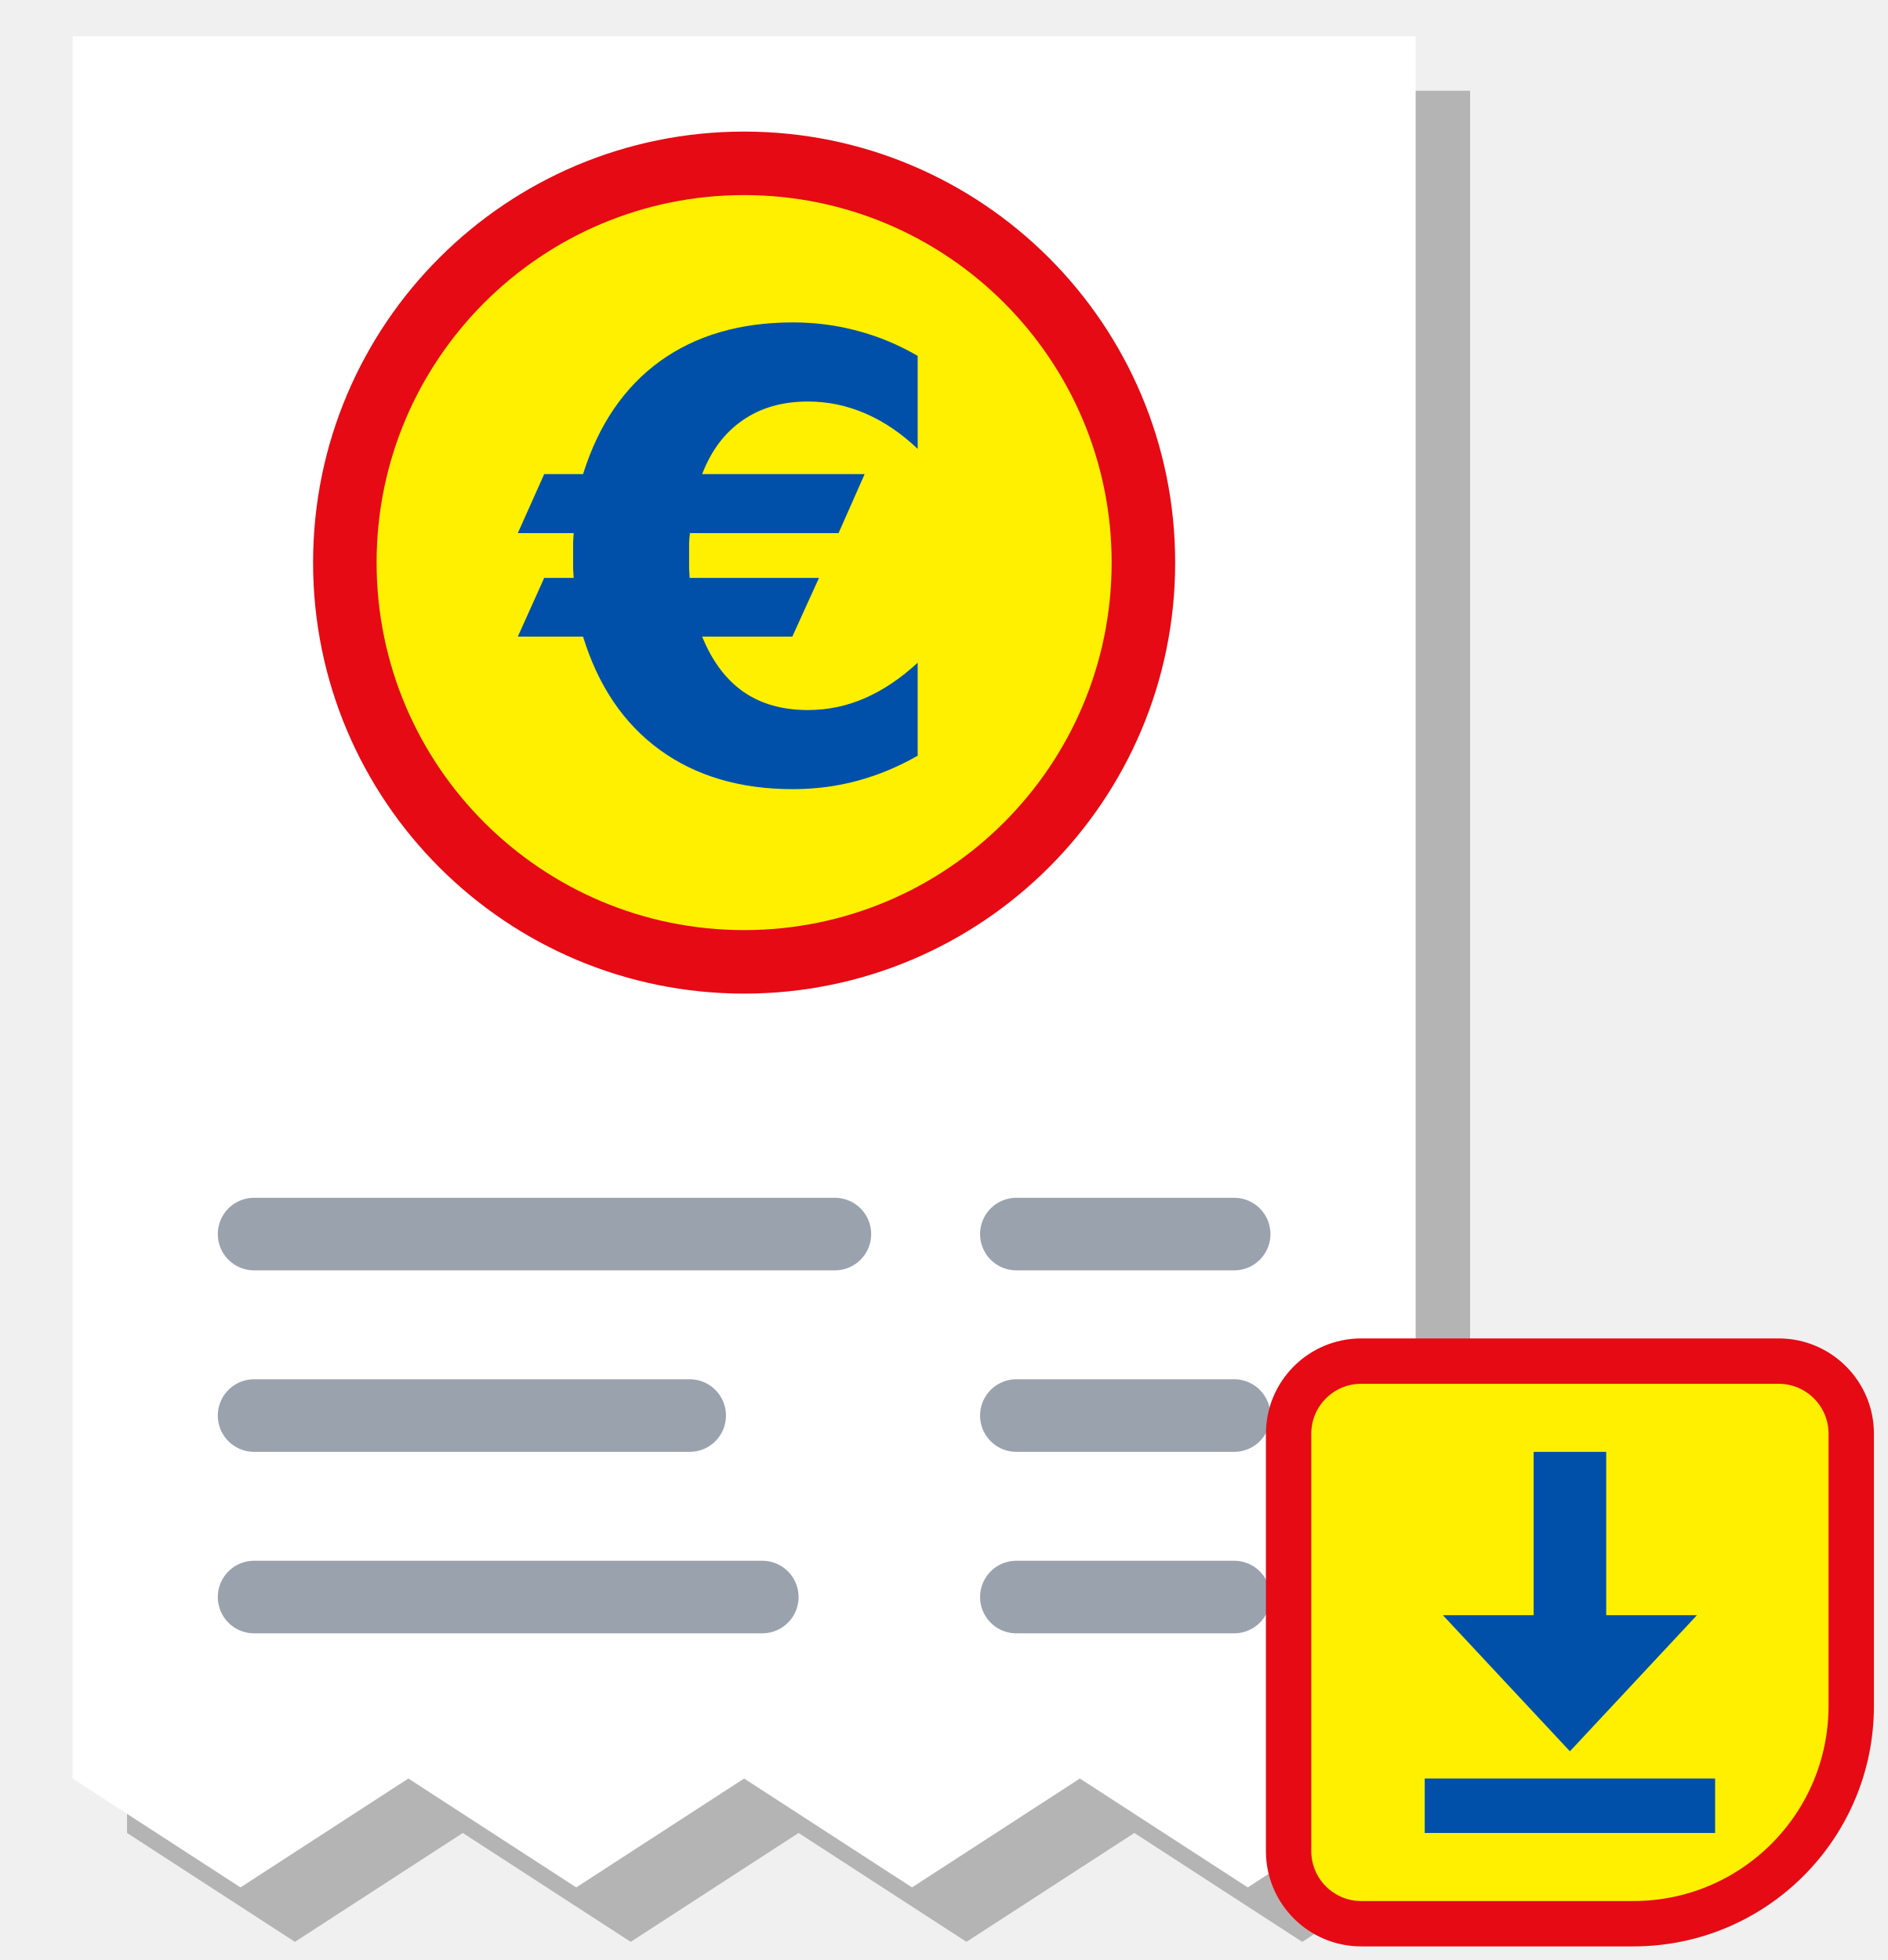
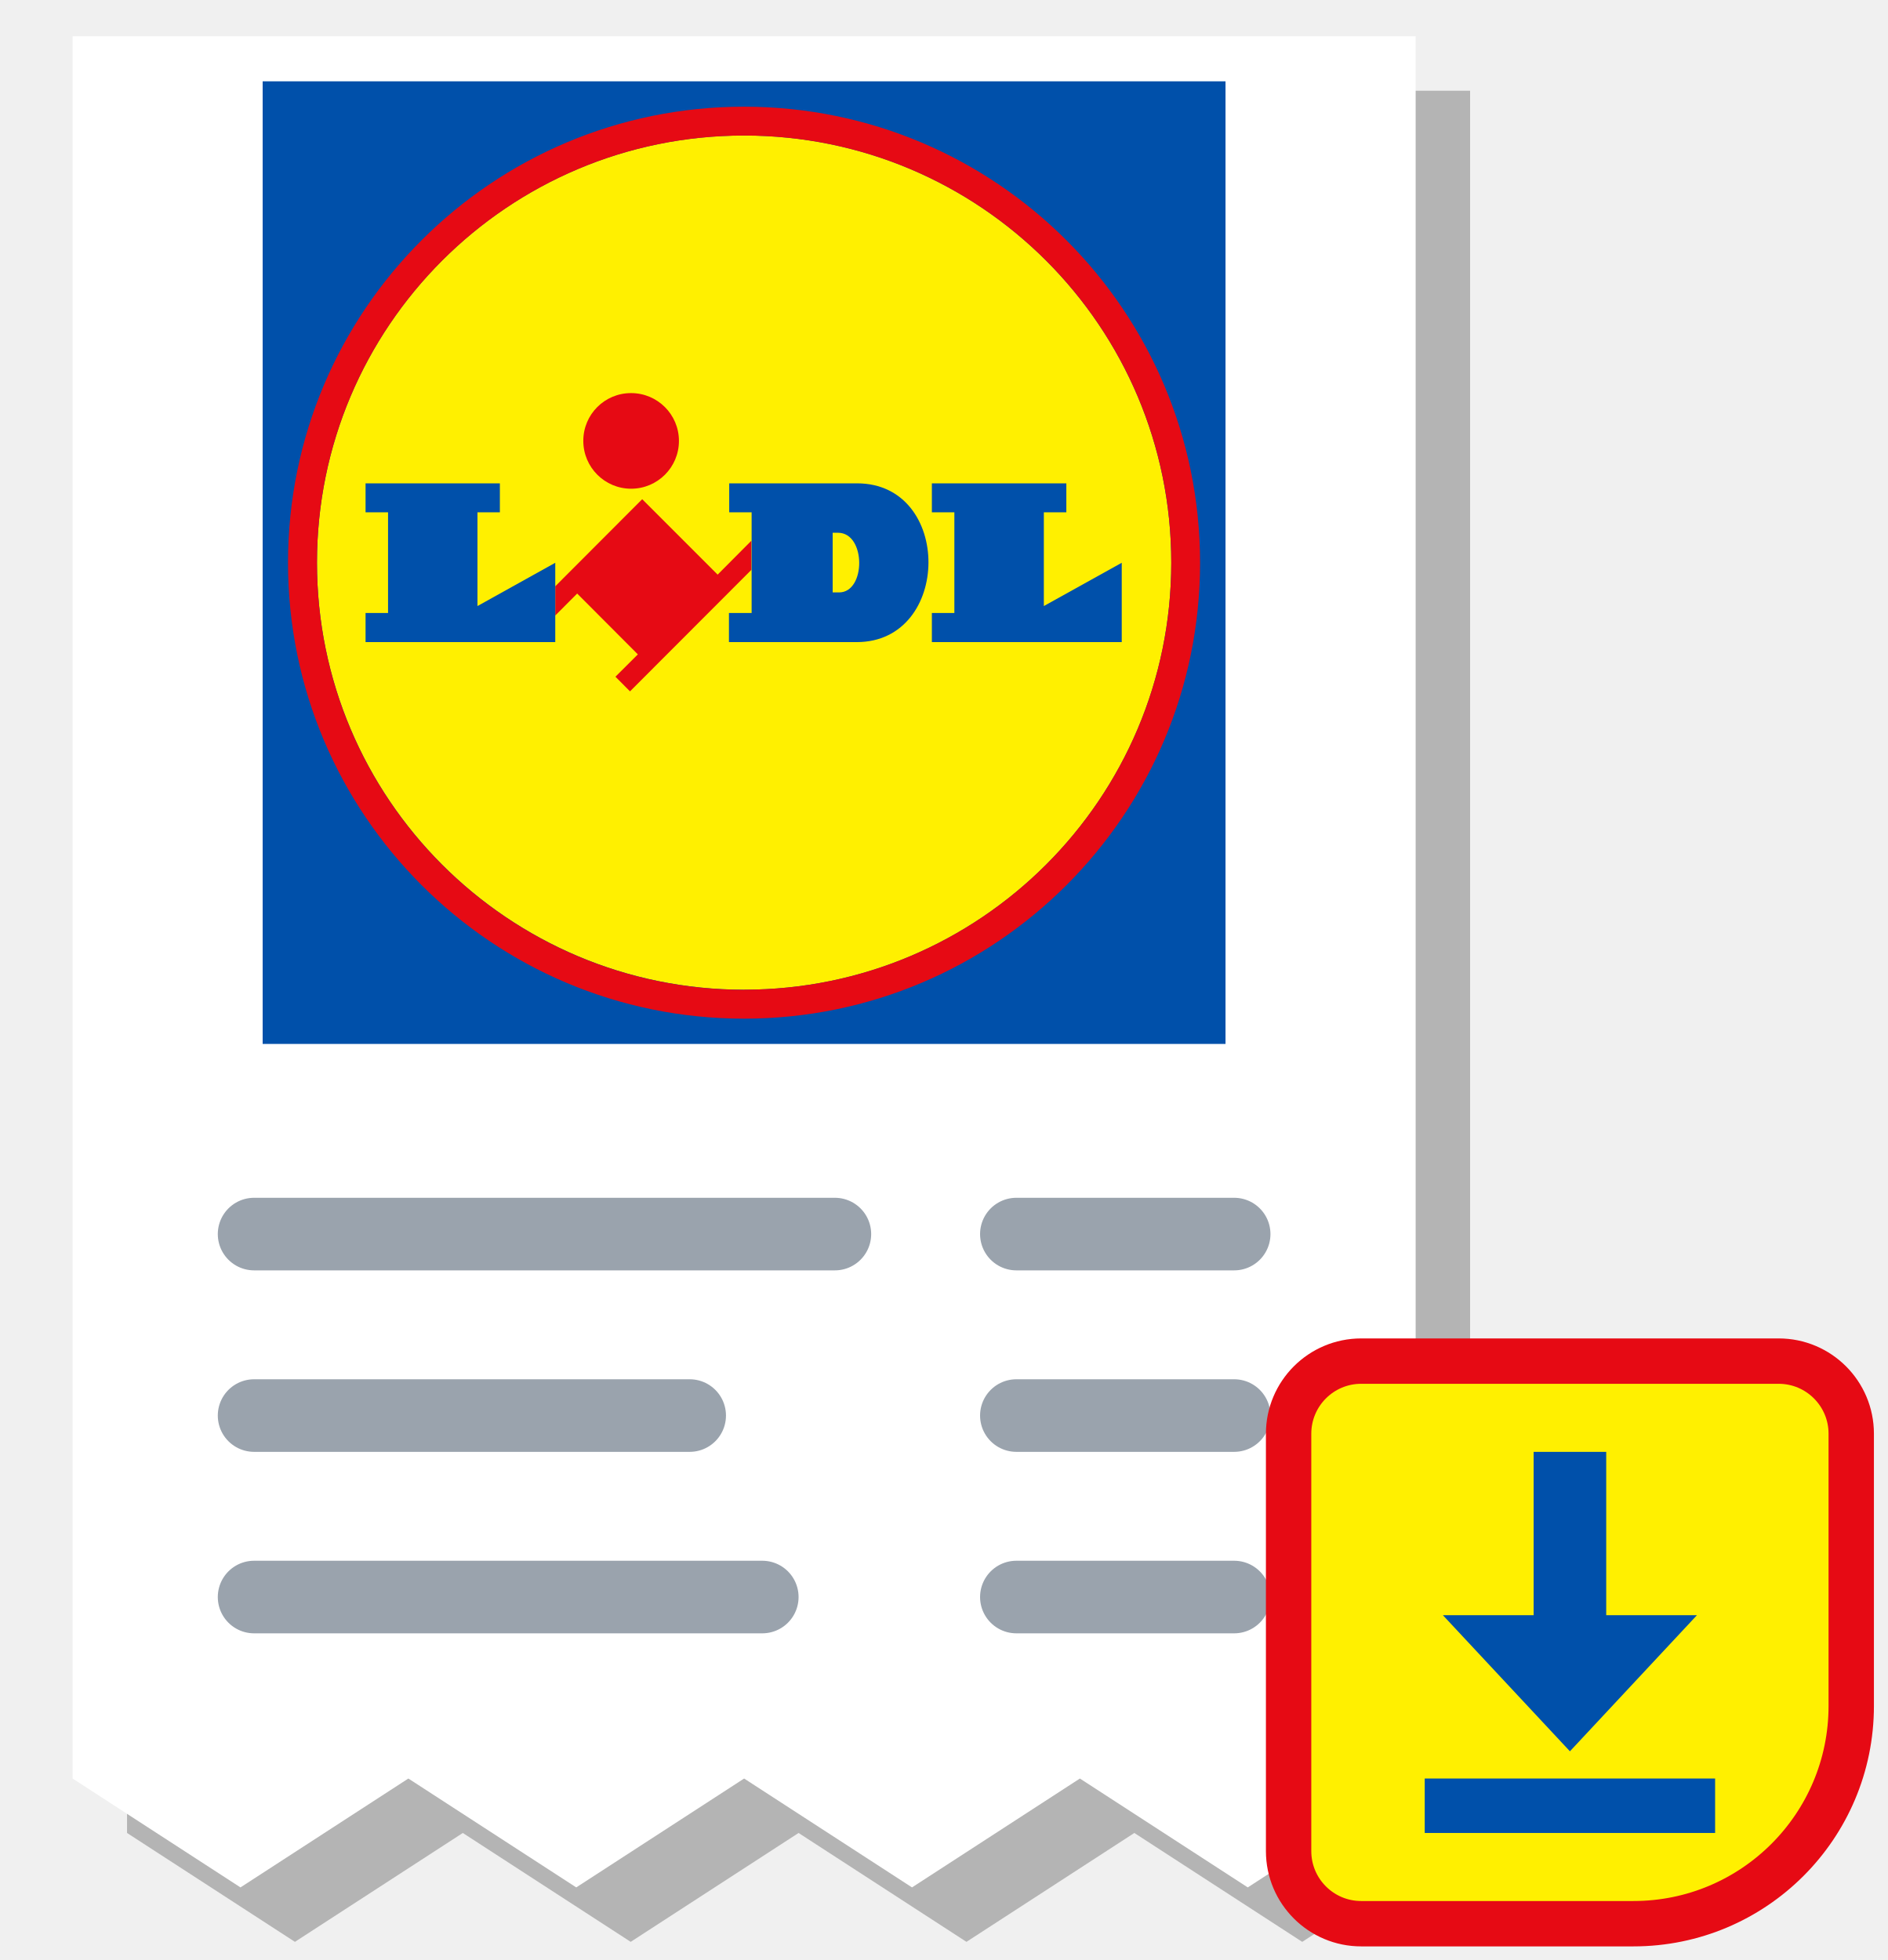
<svg xmlns="http://www.w3.org/2000/svg" viewBox="16 12 104 108">
  <path d="M20 14h74v96l-9.25 6l-9.25-6l-9.25 6l-9.25-6l-9.25 6l-9.25-6l-9.25 6l-9.25-6z" fill="#000" opacity=".25" transform="translate(3 3)" />
  <path d="M20 14h74v96l-9.25 6l-9.25-6l-9.25 6l-9.25-6l-9.25 6l-9.25-6l-9.25 6l-9.25-6z" fill="#fff" />
-   <circle cx="57" cy="43" r="22" fill="#fff000" stroke="#e60a14" stroke-width="3.5" />
-   <text x="57" y="55" text-anchor="middle" font-family="DejaVu Sans, Arial, sans-serif" font-weight="bold" font-size="34" fill="#0050aa">€</text>
+   <g transform="translate(30 16) scale(.9)">
+     <path fill="#0050aa" d="M0.522 0.522h58.957v58.957h-58.957z" />
+     <path fill="#fff" d="M59.478 0.522v58.957h-58.957v-58.957h58.957zM60 0h-60v60h60v-60z" />
+     <path fill="#fff000" d="M30 3.85c-14.442 0-26.15 11.708-26.15 26.15s11.708 26.15 26.15 26.15c14.438 0 26.144-11.702 26.15-26.139v-0.001c0-14.444-11.706-26.154-26.149-26.16h-0.001z" />
+     <path fill="#e60a14" d="M28.377 30.736l-4.617-4.617-5.322 5.332v1.79l1.341-1.346 3.715 3.725-1.372 1.367 0.892 0.897 7.43-7.44v-1.784l-2.066 2.077z" />
+     <path fill="#0050aa" d="M6.824 25.148h8.223v1.774h-1.372v5.739l4.763-2.65v4.857h-11.614v-1.784h1.377v-6.162h-1.377v-1.774zM41.494 25.148v1.774h1.377v6.162h-1.377v1.784h11.624v-4.857l-4.769 2.65v-5.739h1.377v-1.774h-8.233z" />
+     <path fill="#e60a14" d="M23.082 19.623c1.616 0 2.927 1.31 2.927 2.927s-1.31 2.927-2.927 2.927c-1.616 0-2.927-1.31-2.927-2.927 0-0.004 0-0.007 0-0.011v0.001c0 0 0 0 0 0 0-1.611 1.306-2.917 2.917-2.917 0.004 0 0.007 0 0.011 0h-0.001z" />
+     <path fill="#e60a14" d="M30 2.087c-0.002 0-0.003 0-0.005 0-15.419 0-27.918 12.499-27.918 27.918s12.499 27.918 27.918 27.918c15.417 0 27.915-12.496 27.918-27.913v-0c-0.003-15.417-12.497-27.915-27.912-27.923h-0.001zM30 56.155c-14.442 0-26.15-11.708-26.15-26.15s11.708-26.15 26.15-26.15c14.442 0 26.15 11.708 26.15 26.15 0 0.004 0 0.007 0 0.011v-0.001c-0.012 14.434-11.714 26.131-26.149 26.134h-0z" />
+     <path fill="#0050aa" d="M36.913 25.148h-7.826v1.774h1.372v6.162h-1.388v1.784h7.826c5.812 0 5.885-9.72 0.016-9.72z" />
+     <path fill="#fff000" d="M35.812 31.826h-0.391v-3.652h0.329c1.717 0 1.717 3.652 0.063 3.652z" />
+   </g>
  <g stroke="#9aa3ad" stroke-width="4" stroke-linecap="round">
    <path d="M30 80h32M72 80h12M30 90h24M72 90h12M30 100h28M72 100h12" />
  </g>
  <path d="M91 87H114a4 4 0 0 1 4 4V106A12 12 0 0 1 106 118H91a4 4 0 0 1-4-4V91a4 4 0 0 1 4-4z" fill="#fff000" stroke="#e60a14" stroke-width="2.5" />
  <g fill="#0050aa">
    <path d="M100.5 92h4v9h5l-7 7.5-7-7.5h5z" />
    <rect x="94.5" y="110" width="16" height="3" />
  </g>
</svg>
